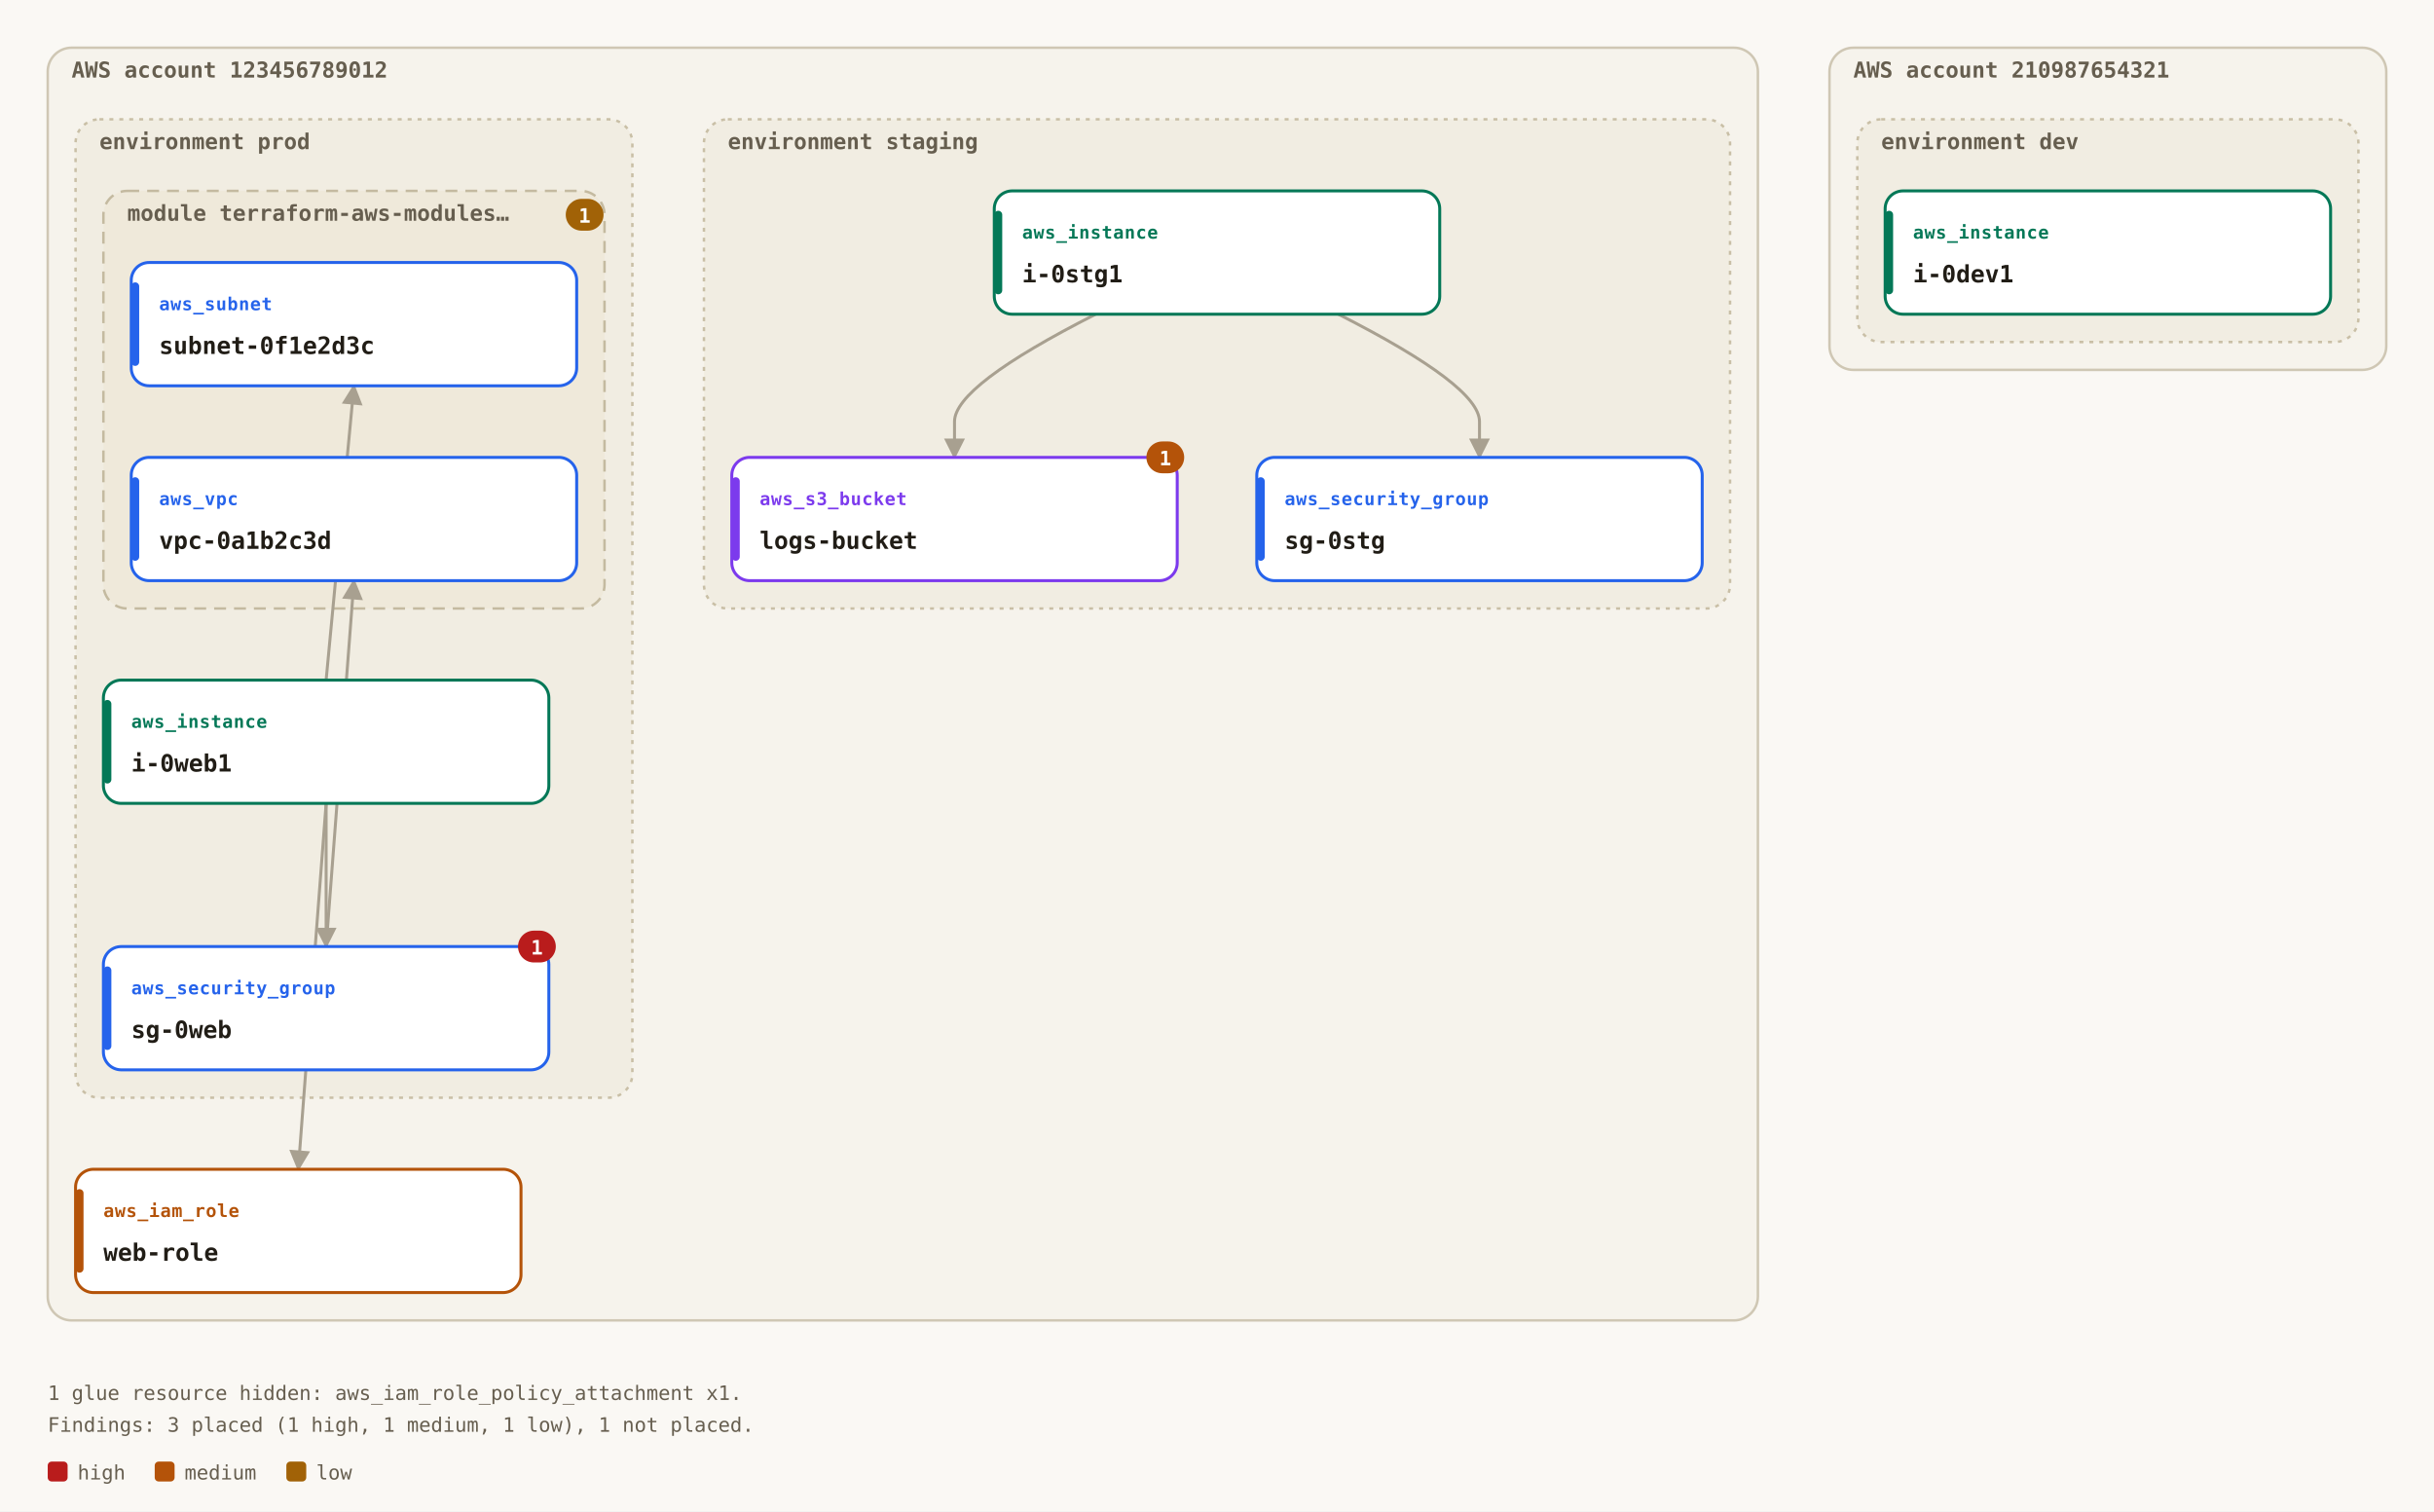
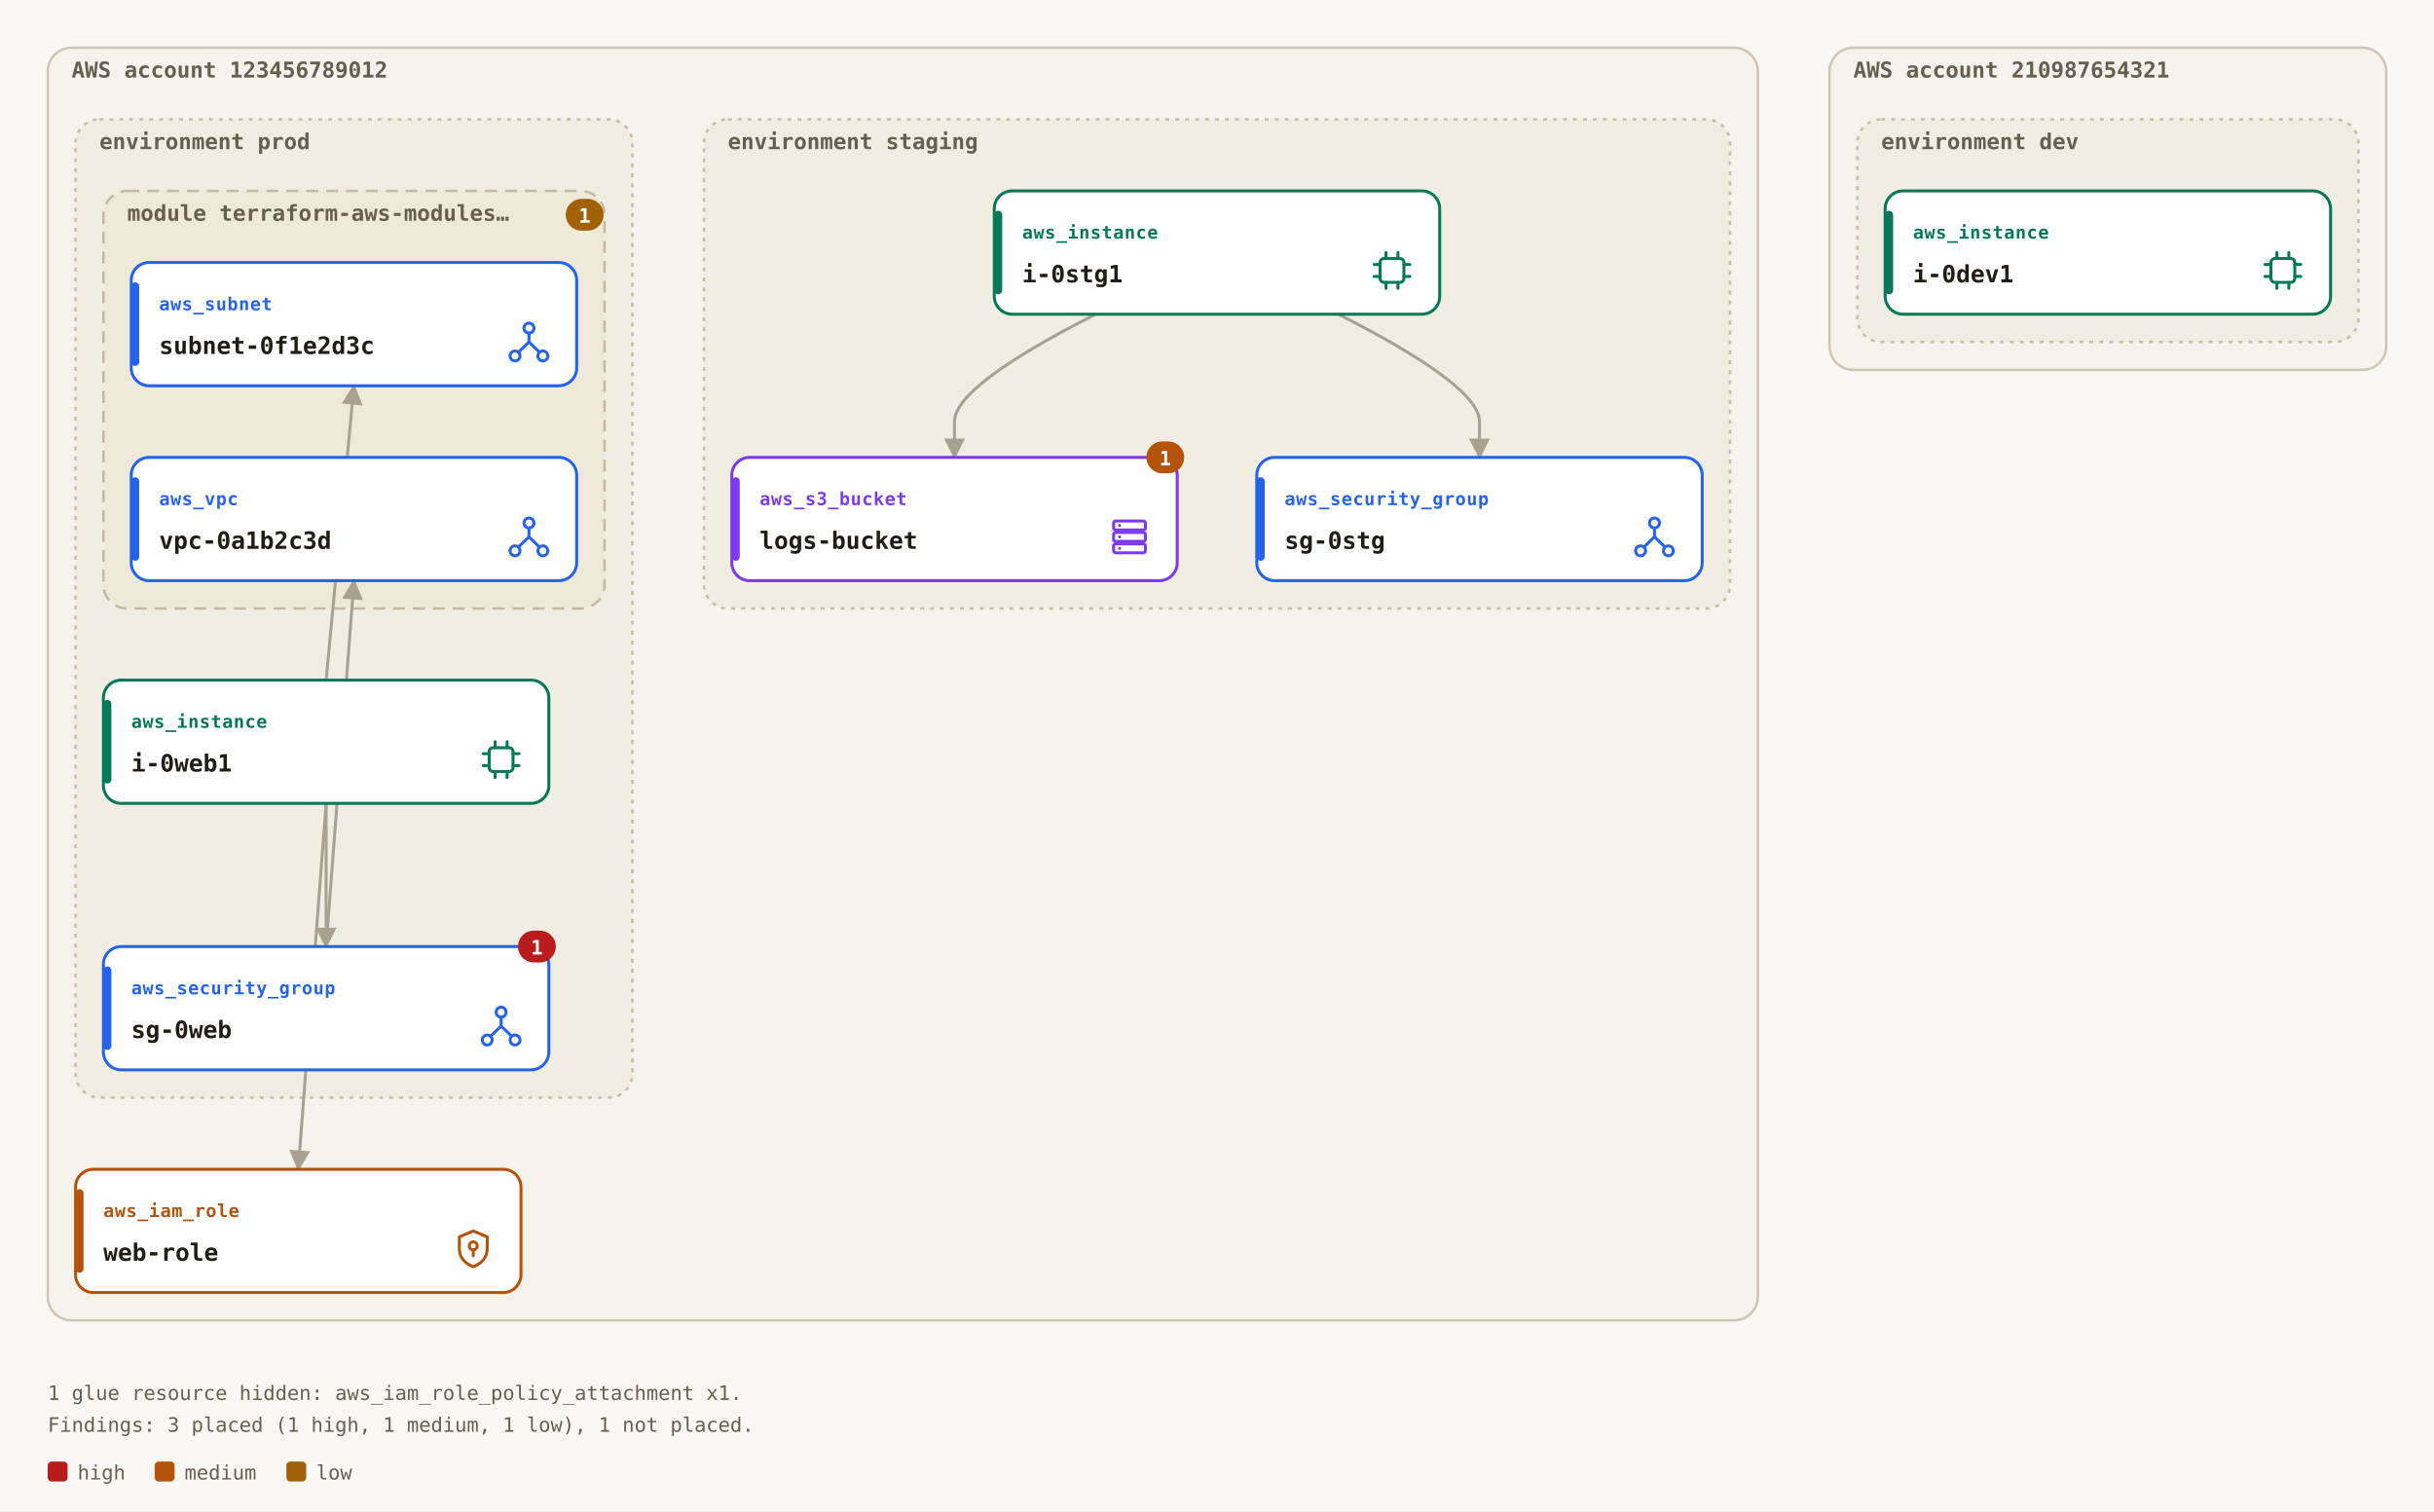
<svg xmlns="http://www.w3.org/2000/svg" width="1224" height="760" viewBox="0 0 1224 760" role="img" aria-labelledby="tg-title tg-desc">
  <defs>
    <marker id="tg-arrow-unchanged" viewBox="0 0 10 10" refX="9" refY="5" markerWidth="7" markerHeight="7" orient="auto-start-reverse">
      <path d="M 0 0 L 10 5 L 0 10 z" fill="#a8a090" />
    </marker>
    <marker id="tg-arrow-added" viewBox="0 0 10 10" refX="9" refY="5" markerWidth="7" markerHeight="7" orient="auto-start-reverse">
      <path d="M 0 0 L 10 5 L 0 10 z" fill="#15803d" />
    </marker>
    <marker id="tg-arrow-removed" viewBox="0 0 10 10" refX="9" refY="5" markerWidth="7" markerHeight="7" orient="auto-start-reverse">
      <path d="M 0 0 L 10 5 L 0 10 z" fill="#b91c1c" />
+     </marker>
+     <marker id="tg-arrow-changed" viewBox="0 0 10 10" refX="9" refY="5" markerWidth="7" markerHeight="7" orient="auto-start-reverse">
+       <path d="M 0 0 L 10 5 L 0 10 z" fill="#b45309" />
    </marker>
  </defs>
  <rect width="1224" height="760" fill="#faf8f4" />
  <g>
    <rect x="24" y="24" width="860" height="640" rx="12" fill="#f6f3ec" stroke="#cfc7b4" stroke-width="1.25" />
    <text x="36" y="39" font-family="'JetBrains Mono',ui-monospace,SFMono-Regular,Menlo,Consolas,monospace" font-size="11" font-weight="700" fill="#665e4f">AWS account 123456789012</text>
  </g>
  <g>
    <rect x="920" y="24" width="280" height="162" rx="12" fill="#f6f3ec" stroke="#cfc7b4" stroke-width="1.25" />
    <text x="932" y="39" font-family="'JetBrains Mono',ui-monospace,SFMono-Regular,Menlo,Consolas,monospace" font-size="11" font-weight="700" fill="#665e4f">AWS account 210987654321</text>
  </g>
  <g>
    <rect x="38" y="60" width="280" height="492" rx="12" fill="#f1ede2" stroke="#c9bfa6" stroke-width="1.25" stroke-dasharray="2 3" />
    <text x="50" y="75" font-family="'JetBrains Mono',ui-monospace,SFMono-Regular,Menlo,Consolas,monospace" font-size="11" font-weight="700" fill="#665e4f">environment prod</text>
  </g>
  <g>
    <rect x="354" y="60" width="516" height="246" rx="12" fill="#f1ede2" stroke="#c9bfa6" stroke-width="1.25" stroke-dasharray="2 3" />
    <text x="366" y="75" font-family="'JetBrains Mono',ui-monospace,SFMono-Regular,Menlo,Consolas,monospace" font-size="11" font-weight="700" fill="#665e4f">environment staging</text>
  </g>
  <g>
    <rect x="934" y="60" width="252" height="112" rx="12" fill="#f1ede2" stroke="#c9bfa6" stroke-width="1.25" stroke-dasharray="2 3" />
    <text x="946" y="75" font-family="'JetBrains Mono',ui-monospace,SFMono-Regular,Menlo,Consolas,monospace" font-size="11" font-weight="700" fill="#665e4f">environment dev</text>
  </g>
  <g>
    <rect x="52" y="96" width="252" height="210" rx="12" fill="#efe9da" stroke="#c4baa0" stroke-width="1.25" stroke-dasharray="6 4" />
    <text x="64" y="111" font-family="'JetBrains Mono',ui-monospace,SFMono-Regular,Menlo,Consolas,monospace" font-size="11" font-weight="700" fill="#665e4f">module terraform-aws-modules…</text>
    <g>
      <rect x="284.5" y="100" width="19" height="16" rx="8" fill="#a16207" />
      <text x="294" y="112" text-anchor="middle" font-family="'JetBrains Mono',ui-monospace,SFMono-Regular,Menlo,Consolas,monospace" font-size="10" font-weight="700" fill="#ffffff">1</text>
    </g>
  </g>
  <path d="M 164 404 L 150 588" fill="none" stroke="#a8a090" stroke-width="1.5" marker-end="url(#tg-arrow-unchanged)" />
  <path d="M 164 404 Q 164 440 164 458 L 164 476" fill="none" stroke="#a8a090" stroke-width="1.5" marker-end="url(#tg-arrow-unchanged)" />
  <path d="M 164 342 L 178 194" fill="none" stroke="#a8a090" stroke-width="1.5" marker-end="url(#tg-arrow-unchanged)" />
  <path d="M 164 476 L 178 292" fill="none" stroke="#a8a090" stroke-width="1.5" marker-end="url(#tg-arrow-unchanged)" />
  <path d="M 551 158 Q 480 194 480 212 L 480 230" fill="none" stroke="#a8a090" stroke-width="1.5" marker-end="url(#tg-arrow-unchanged)" />
  <path d="M 673 158 Q 744 194 744 212 L 744 230" fill="none" stroke="#a8a090" stroke-width="1.5" marker-end="url(#tg-arrow-unchanged)" />
  <g>
    <rect x="38" y="588" width="224" height="62" rx="9" fill="#ffffff" stroke="#b45309" stroke-width="1.5" />
    <rect x="38" y="598" width="4" height="42" rx="2" fill="#b45309" />
    <text x="52" y="612" font-family="'JetBrains Mono',ui-monospace,SFMono-Regular,Menlo,Consolas,monospace" font-size="9" font-weight="600" fill="#b45309" letter-spacing="0.3">aws_iam_role</text>
    <text x="52" y="634" font-family="'JetBrains Mono',ui-monospace,SFMono-Regular,Menlo,Consolas,monospace" font-size="12" font-weight="700" fill="#211d16">web-role</text>
+     <g transform="translate(226 616)" fill="none" stroke="#b45309" stroke-width="1.5" stroke-linecap="round" stroke-linejoin="round">
+       <path d="M12 3l7 3v6c0 4.5-3 7.5-7 9-4-1.5-7-4.5-7-9V6z" />
+       <circle cx="12" cy="10.5" r="2" />
+       <path d="M12 12.5v3" />
+     </g>
  </g>
  <g>
    <rect x="52" y="342" width="224" height="62" rx="9" fill="#ffffff" stroke="#047857" stroke-width="1.5" />
    <rect x="52" y="352" width="4" height="42" rx="2" fill="#047857" />
    <text x="66" y="366" font-family="'JetBrains Mono',ui-monospace,SFMono-Regular,Menlo,Consolas,monospace" font-size="9" font-weight="600" fill="#047857" letter-spacing="0.3">aws_instance</text>
    <text x="66" y="388" font-family="'JetBrains Mono',ui-monospace,SFMono-Regular,Menlo,Consolas,monospace" font-size="12" font-weight="700" fill="#211d16">i-0web1</text>
+     <g transform="translate(240 370)" fill="none" stroke="#047857" stroke-width="1.5" stroke-linecap="round" stroke-linejoin="round">
+       <rect x="6" y="6" width="12" height="12" rx="2" />
+       <path d="M9 3v3M15 3v3M9 18v3M15 18v3M3 9h3M3 15h3M18 9h3M18 15h3" />
+     </g>
  </g>
  <g>
    <rect x="52" y="476" width="224" height="62" rx="9" fill="#ffffff" stroke="#2563eb" stroke-width="1.5" />
    <rect x="52" y="486" width="4" height="42" rx="2" fill="#2563eb" />
    <text x="66" y="500" font-family="'JetBrains Mono',ui-monospace,SFMono-Regular,Menlo,Consolas,monospace" font-size="9" font-weight="600" fill="#2563eb" letter-spacing="0.3">aws_security_group</text>
    <text x="66" y="522" font-family="'JetBrains Mono',ui-monospace,SFMono-Regular,Menlo,Consolas,monospace" font-size="12" font-weight="700" fill="#211d16">sg-0web</text>
+     <g transform="translate(240 504)" fill="none" stroke="#2563eb" stroke-width="1.5" stroke-linecap="round" stroke-linejoin="round">
+       <circle cx="12" cy="5" r="2.5" />
+       <circle cx="5" cy="19" r="2.5" />
+       <circle cx="19" cy="19" r="2.5" />
+       <path d="M12 7.5v4.5M12 12l-5.2 5M12 12l5.2 5" />
+     </g>
    <g>
      <rect x="260.5" y="468" width="19" height="16" rx="8" fill="#b91c1c" />
      <text x="270" y="480" text-anchor="middle" font-family="'JetBrains Mono',ui-monospace,SFMono-Regular,Menlo,Consolas,monospace" font-size="10" font-weight="700" fill="#ffffff">1</text>
    </g>
  </g>
  <g>
    <rect x="66" y="132" width="224" height="62" rx="9" fill="#ffffff" stroke="#2563eb" stroke-width="1.5" />
    <rect x="66" y="142" width="4" height="42" rx="2" fill="#2563eb" />
    <text x="80" y="156" font-family="'JetBrains Mono',ui-monospace,SFMono-Regular,Menlo,Consolas,monospace" font-size="9" font-weight="600" fill="#2563eb" letter-spacing="0.3">aws_subnet</text>
    <text x="80" y="178" font-family="'JetBrains Mono',ui-monospace,SFMono-Regular,Menlo,Consolas,monospace" font-size="12" font-weight="700" fill="#211d16">subnet-0f1e2d3c</text>
+     <g transform="translate(254 160)" fill="none" stroke="#2563eb" stroke-width="1.5" stroke-linecap="round" stroke-linejoin="round">
+       <circle cx="12" cy="5" r="2.5" />
+       <circle cx="5" cy="19" r="2.5" />
+       <circle cx="19" cy="19" r="2.5" />
+       <path d="M12 7.5v4.5M12 12l-5.2 5M12 12l5.2 5" />
+     </g>
  </g>
  <g>
    <rect x="66" y="230" width="224" height="62" rx="9" fill="#ffffff" stroke="#2563eb" stroke-width="1.5" />
    <rect x="66" y="240" width="4" height="42" rx="2" fill="#2563eb" />
    <text x="80" y="254" font-family="'JetBrains Mono',ui-monospace,SFMono-Regular,Menlo,Consolas,monospace" font-size="9" font-weight="600" fill="#2563eb" letter-spacing="0.3">aws_vpc</text>
    <text x="80" y="276" font-family="'JetBrains Mono',ui-monospace,SFMono-Regular,Menlo,Consolas,monospace" font-size="12" font-weight="700" fill="#211d16">vpc-0a1b2c3d</text>
+     <g transform="translate(254 258)" fill="none" stroke="#2563eb" stroke-width="1.5" stroke-linecap="round" stroke-linejoin="round">
+       <circle cx="12" cy="5" r="2.5" />
+       <circle cx="5" cy="19" r="2.5" />
+       <circle cx="19" cy="19" r="2.5" />
+       <path d="M12 7.5v4.5M12 12l-5.2 5M12 12l5.2 5" />
+     </g>
  </g>
  <g>
    <rect x="500" y="96" width="224" height="62" rx="9" fill="#ffffff" stroke="#047857" stroke-width="1.5" />
    <rect x="500" y="106" width="4" height="42" rx="2" fill="#047857" />
    <text x="514" y="120" font-family="'JetBrains Mono',ui-monospace,SFMono-Regular,Menlo,Consolas,monospace" font-size="9" font-weight="600" fill="#047857" letter-spacing="0.3">aws_instance</text>
    <text x="514" y="142" font-family="'JetBrains Mono',ui-monospace,SFMono-Regular,Menlo,Consolas,monospace" font-size="12" font-weight="700" fill="#211d16">i-0stg1</text>
+     <g transform="translate(688 124)" fill="none" stroke="#047857" stroke-width="1.5" stroke-linecap="round" stroke-linejoin="round">
+       <rect x="6" y="6" width="12" height="12" rx="2" />
+       <path d="M9 3v3M15 3v3M9 18v3M15 18v3M3 9h3M3 15h3M18 9h3M18 15h3" />
+     </g>
  </g>
  <g>
    <rect x="368" y="230" width="224" height="62" rx="9" fill="#ffffff" stroke="#7c3aed" stroke-width="1.5" />
    <rect x="368" y="240" width="4" height="42" rx="2" fill="#7c3aed" />
    <text x="382" y="254" font-family="'JetBrains Mono',ui-monospace,SFMono-Regular,Menlo,Consolas,monospace" font-size="9" font-weight="600" fill="#7c3aed" letter-spacing="0.3">aws_s3_bucket</text>
    <text x="382" y="276" font-family="'JetBrains Mono',ui-monospace,SFMono-Regular,Menlo,Consolas,monospace" font-size="12" font-weight="700" fill="#211d16">logs-bucket</text>
+     <g transform="translate(556 258)" fill="none" stroke="#7c3aed" stroke-width="1.5" stroke-linecap="round" stroke-linejoin="round">
+       <rect x="4" y="4" width="16" height="4.5" rx="1" />
+       <rect x="4" y="9.75" width="16" height="4.5" rx="1" />
+       <rect x="4" y="15.5" width="16" height="4.5" rx="1" />
+       <path d="M7 6.25h.01M7 12h.01M7 17.75h.01" />
+     </g>
    <g>
      <rect x="576.5" y="222" width="19" height="16" rx="8" fill="#b45309" />
      <text x="586" y="234" text-anchor="middle" font-family="'JetBrains Mono',ui-monospace,SFMono-Regular,Menlo,Consolas,monospace" font-size="10" font-weight="700" fill="#ffffff">1</text>
    </g>
  </g>
  <g>
    <rect x="632" y="230" width="224" height="62" rx="9" fill="#ffffff" stroke="#2563eb" stroke-width="1.5" />
    <rect x="632" y="240" width="4" height="42" rx="2" fill="#2563eb" />
    <text x="646" y="254" font-family="'JetBrains Mono',ui-monospace,SFMono-Regular,Menlo,Consolas,monospace" font-size="9" font-weight="600" fill="#2563eb" letter-spacing="0.3">aws_security_group</text>
    <text x="646" y="276" font-family="'JetBrains Mono',ui-monospace,SFMono-Regular,Menlo,Consolas,monospace" font-size="12" font-weight="700" fill="#211d16">sg-0stg</text>
+     <g transform="translate(820 258)" fill="none" stroke="#2563eb" stroke-width="1.5" stroke-linecap="round" stroke-linejoin="round">
+       <circle cx="12" cy="5" r="2.5" />
+       <circle cx="5" cy="19" r="2.5" />
+       <circle cx="19" cy="19" r="2.5" />
+       <path d="M12 7.5v4.5M12 12l-5.2 5M12 12l5.2 5" />
+     </g>
  </g>
  <g>
    <rect x="948" y="96" width="224" height="62" rx="9" fill="#ffffff" stroke="#047857" stroke-width="1.5" />
    <rect x="948" y="106" width="4" height="42" rx="2" fill="#047857" />
    <text x="962" y="120" font-family="'JetBrains Mono',ui-monospace,SFMono-Regular,Menlo,Consolas,monospace" font-size="9" font-weight="600" fill="#047857" letter-spacing="0.3">aws_instance</text>
    <text x="962" y="142" font-family="'JetBrains Mono',ui-monospace,SFMono-Regular,Menlo,Consolas,monospace" font-size="12" font-weight="700" fill="#211d16">i-0dev1</text>
+     <g transform="translate(1136 124)" fill="none" stroke="#047857" stroke-width="1.5" stroke-linecap="round" stroke-linejoin="round">
+       <rect x="6" y="6" width="12" height="12" rx="2" />
+       <path d="M9 3v3M15 3v3M9 18v3M15 18v3M3 9h3M3 15h3M18 9h3M18 15h3" />
+     </g>
  </g>
  <text x="24" y="704" font-family="'JetBrains Mono',ui-monospace,SFMono-Regular,Menlo,Consolas,monospace" font-size="10" fill="#665e4f">1 glue resource hidden: aws_iam_role_policy_attachment x1.</text>
  <text x="24" y="720" font-family="'JetBrains Mono',ui-monospace,SFMono-Regular,Menlo,Consolas,monospace" font-size="10" fill="#665e4f">Findings: 3 placed (1 high, 1 medium, 1 low), 1 not placed.</text>
  <rect x="24" y="735" width="10" height="10" rx="2" fill="#b91c1c" />
  <text x="39" y="744" font-family="'JetBrains Mono',ui-monospace,SFMono-Regular,Menlo,Consolas,monospace" font-size="10" fill="#665e4f">high</text>
  <rect x="77.8" y="735" width="10" height="10" rx="2" fill="#b45309" />
  <text x="92.8" y="744" font-family="'JetBrains Mono',ui-monospace,SFMono-Regular,Menlo,Consolas,monospace" font-size="10" fill="#665e4f">medium</text>
  <rect x="144" y="735" width="10" height="10" rx="2" fill="#a16207" />
  <text x="159" y="744" font-family="'JetBrains Mono',ui-monospace,SFMono-Regular,Menlo,Consolas,monospace" font-size="10" fill="#665e4f">low</text>
</svg>
